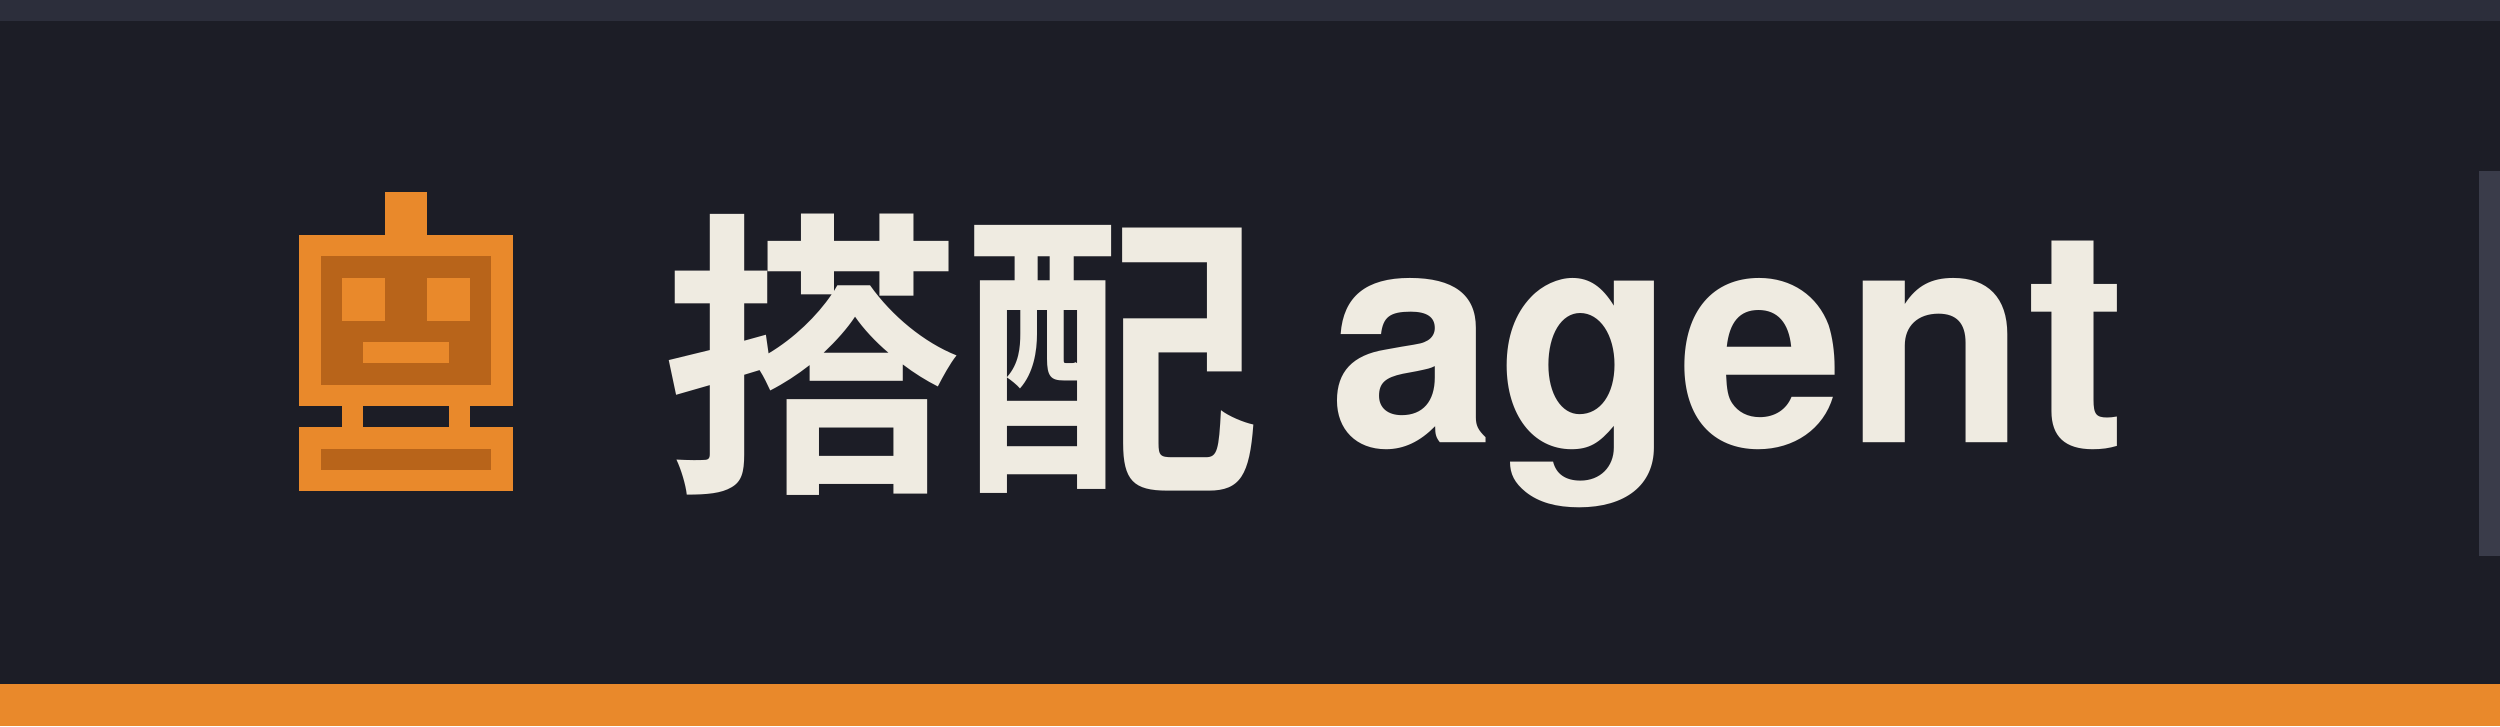
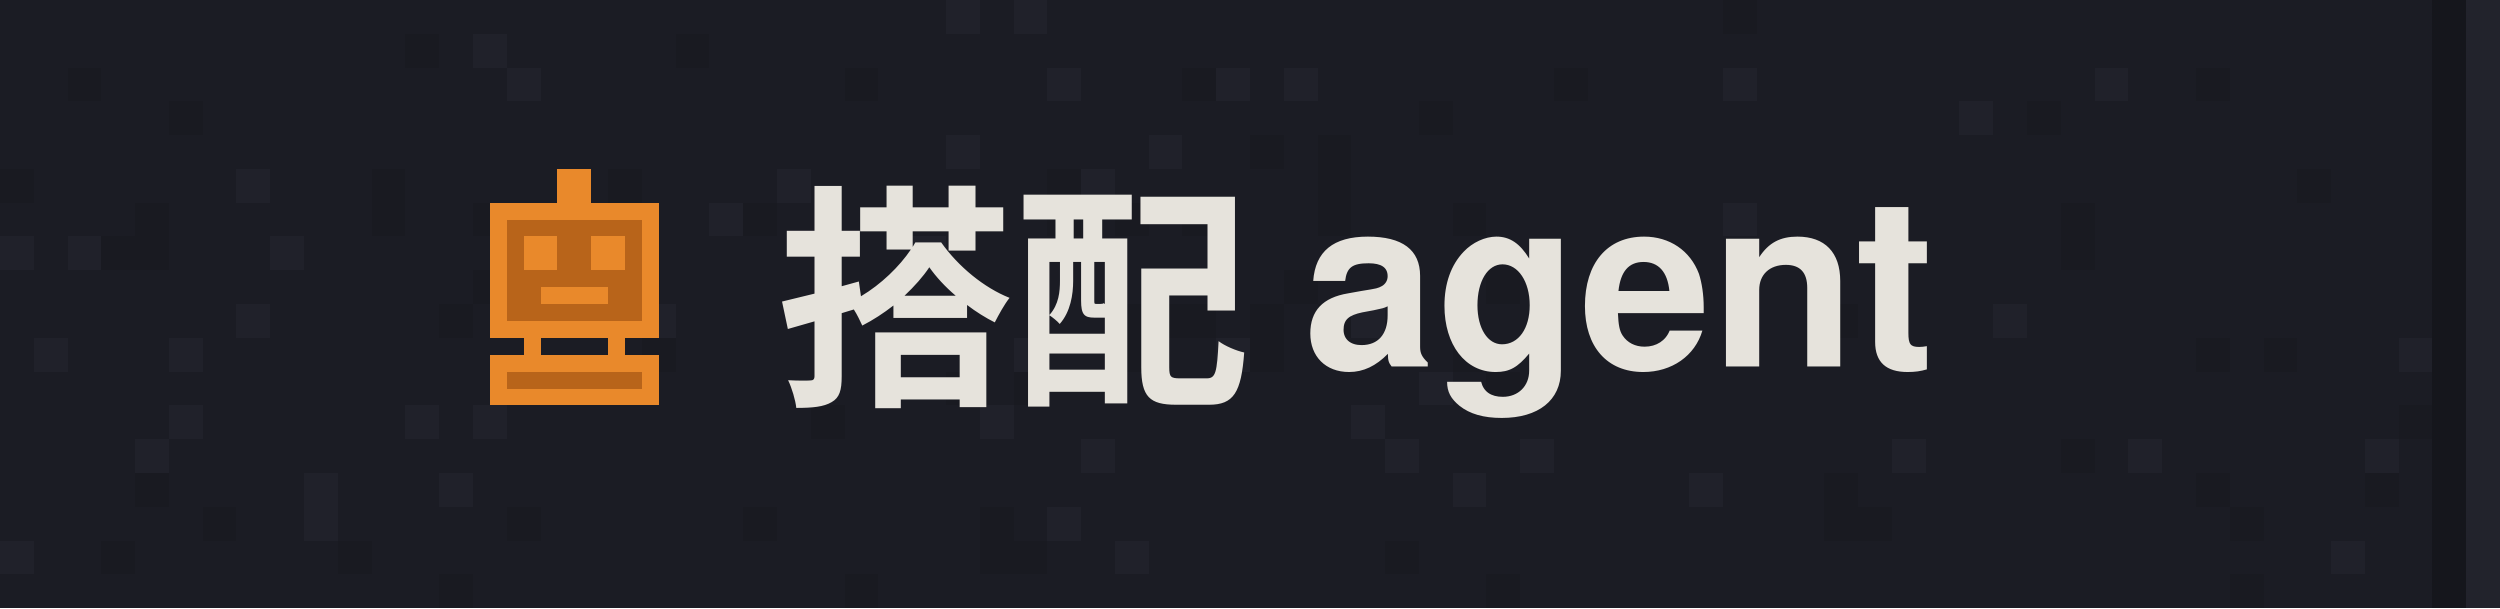
- <svg xmlns="http://www.w3.org/2000/svg" width="117" height="34" viewBox="0 0 117 34" shape-rendering="crispEdges">
-   <rect width="117" height="34" fill="#1C1D26" />
-   <rect width="117" height="1" fill="#2C2E3B" />
-   <rect y="32" width="117" height="2" fill="#E9892B" />
-   <rect x="116" y="8" width="1" height="18" fill="#3A3C4A" />
-   <rect x="18" y="9" width="2" height="1" fill="#E9892B" />
-   <rect x="18" y="10" width="2" height="1" fill="#E9892B" />
-   <rect x="14" y="11" width="10" height="1" fill="#E9892B" />
-   <rect x="14" y="12" width="1" height="1" fill="#E9892B" />
-   <rect x="15" y="12" width="8" height="1" fill="#B8641A" />
-   <rect x="23" y="12" width="1" height="1" fill="#E9892B" />
-   <rect x="14" y="13" width="1" height="1" fill="#E9892B" />
-   <rect x="15" y="13" width="1" height="1" fill="#B8641A" />
-   <rect x="16" y="13" width="2" height="1" fill="#E9892B" />
-   <rect x="18" y="13" width="2" height="1" fill="#B8641A" />
-   <rect x="20" y="13" width="2" height="1" fill="#E9892B" />
-   <rect x="22" y="13" width="1" height="1" fill="#B8641A" />
-   <rect x="23" y="13" width="1" height="1" fill="#E9892B" />
-   <rect x="14" y="14" width="1" height="1" fill="#E9892B" />
-   <rect x="15" y="14" width="1" height="1" fill="#B8641A" />
-   <rect x="16" y="14" width="2" height="1" fill="#E9892B" />
-   <rect x="18" y="14" width="2" height="1" fill="#B8641A" />
-   <rect x="20" y="14" width="2" height="1" fill="#E9892B" />
-   <rect x="22" y="14" width="1" height="1" fill="#B8641A" />
-   <rect x="23" y="14" width="1" height="1" fill="#E9892B" />
-   <rect x="14" y="15" width="1" height="1" fill="#E9892B" />
-   <rect x="15" y="15" width="8" height="1" fill="#B8641A" />
-   <rect x="23" y="15" width="1" height="1" fill="#E9892B" />
-   <rect x="14" y="16" width="1" height="1" fill="#E9892B" />
-   <rect x="15" y="16" width="2" height="1" fill="#B8641A" />
-   <rect x="17" y="16" width="4" height="1" fill="#E9892B" />
-   <rect x="21" y="16" width="2" height="1" fill="#B8641A" />
-   <rect x="23" y="16" width="1" height="1" fill="#E9892B" />
-   <rect x="14" y="17" width="1" height="1" fill="#E9892B" />
-   <rect x="15" y="17" width="8" height="1" fill="#B8641A" />
-   <rect x="23" y="17" width="1" height="1" fill="#E9892B" />
-   <rect x="14" y="18" width="10" height="1" fill="#E9892B" />
-   <rect x="16" y="19" width="1" height="1" fill="#E9892B" />
-   <rect x="21" y="19" width="1" height="1" fill="#E9892B" />
-   <rect x="14" y="20" width="10" height="1" fill="#E9892B" />
-   <rect x="14" y="21" width="1" height="1" fill="#E9892B" />
-   <rect x="15" y="21" width="8" height="1" fill="#B8641A" />
-   <rect x="23" y="21" width="1" height="1" fill="#E9892B" />
-   <rect x="14" y="22" width="10" height="1" fill="#E9892B" />
-   <text x="31" y="21.9" font-family="-apple-system, 'Segoe UI', 'Helvetica Neue', Helvetica, Arial, 'PingFang TC', 'Microsoft JhengHei', 'Noto Sans TC', sans-serif" font-size="14" font-weight="600" fill="#EFEBE1">搭配 agent</text>
+ <svg xmlns="http://www.w3.org/2000/svg" width="148" height="36" viewBox="0 0 148 36" shape-rendering="crispEdges">
+   <rect width="148" height="36" fill="#1B1C24" />
+   <rect x="56" y="0" width="2" height="2" fill="#20212A" />
+   <rect x="60" y="0" width="2" height="2" fill="#20212A" />
+   <rect x="102" y="0" width="2" height="2" fill="#191A21" />
+   <rect x="144" y="0" width="2" height="2" fill="#191A21" />
+   <rect x="24" y="2" width="2" height="2" fill="#191A21" />
+   <rect x="28" y="2" width="2" height="2" fill="#20212A" />
+   <rect x="40" y="2" width="2" height="2" fill="#191A21" />
+   <rect x="4" y="4" width="2" height="2" fill="#191A21" />
+   <rect x="30" y="4" width="2" height="2" fill="#20212A" />
+   <rect x="50" y="4" width="2" height="2" fill="#191A21" />
+   <rect x="62" y="4" width="2" height="2" fill="#20212A" />
+   <rect x="70" y="4" width="2" height="2" fill="#191A21" />
+   <rect x="72" y="4" width="2" height="2" fill="#20212A" />
+   <rect x="76" y="4" width="2" height="2" fill="#20212A" />
+   <rect x="92" y="4" width="2" height="2" fill="#191A21" />
+   <rect x="102" y="4" width="2" height="2" fill="#20212A" />
+   <rect x="124" y="4" width="2" height="2" fill="#20212A" />
+   <rect x="130" y="4" width="2" height="2" fill="#191A21" />
+   <rect x="10" y="6" width="2" height="2" fill="#191A21" />
+   <rect x="84" y="6" width="2" height="2" fill="#191A21" />
+   <rect x="116" y="6" width="2" height="2" fill="#20212A" />
+   <rect x="120" y="6" width="2" height="2" fill="#191A21" />
+   <rect x="56" y="8" width="2" height="2" fill="#20212A" />
+   <rect x="68" y="8" width="2" height="2" fill="#20212A" />
+   <rect x="74" y="8" width="2" height="2" fill="#191A21" />
+   <rect x="78" y="8" width="2" height="2" fill="#191A21" />
+   <rect x="0" y="10" width="2" height="2" fill="#191A21" />
+   <rect x="14" y="10" width="2" height="2" fill="#20212A" />
+   <rect x="22" y="10" width="2" height="2" fill="#191A21" />
+   <rect x="36" y="10" width="2" height="2" fill="#191A21" />
+   <rect x="46" y="10" width="2" height="2" fill="#20212A" />
+   <rect x="62" y="10" width="2" height="2" fill="#191A21" />
+   <rect x="64" y="10" width="2" height="2" fill="#20212A" />
+   <rect x="78" y="10" width="2" height="2" fill="#191A21" />
+   <rect x="136" y="10" width="2" height="2" fill="#191A21" />
+   <rect x="8" y="12" width="2" height="2" fill="#191A21" />
+   <rect x="22" y="12" width="2" height="2" fill="#191A21" />
+   <rect x="28" y="12" width="2" height="2" fill="#191A21" />
+   <rect x="42" y="12" width="2" height="2" fill="#20212A" />
+   <rect x="44" y="12" width="2" height="2" fill="#191A21" />
+   <rect x="62" y="12" width="2" height="2" fill="#191A21" />
+   <rect x="66" y="12" width="2" height="2" fill="#191A21" />
+   <rect x="70" y="12" width="2" height="2" fill="#191A21" />
+   <rect x="78" y="12" width="2" height="2" fill="#191A21" />
+   <rect x="86" y="12" width="2" height="2" fill="#191A21" />
+   <rect x="102" y="12" width="2" height="2" fill="#20212A" />
+   <rect x="122" y="12" width="2" height="2" fill="#191A21" />
+   <rect x="144" y="12" width="2" height="2" fill="#191A21" />
+   <rect x="0" y="14" width="2" height="2" fill="#20212A" />
+   <rect x="4" y="14" width="2" height="2" fill="#20212A" />
+   <rect x="6" y="14" width="2" height="2" fill="#191A21" />
+   <rect x="8" y="14" width="2" height="2" fill="#191A21" />
+   <rect x="16" y="14" width="2" height="2" fill="#20212A" />
+   <rect x="54" y="14" width="2" height="2" fill="#20212A" />
+   <rect x="122" y="14" width="2" height="2" fill="#191A21" />
+   <rect x="28" y="16" width="2" height="2" fill="#191A21" />
+   <rect x="76" y="16" width="2" height="2" fill="#191A21" />
+   <rect x="88" y="16" width="2" height="2" fill="#191A21" />
+   <rect x="14" y="18" width="2" height="2" fill="#20212A" />
+   <rect x="26" y="18" width="2" height="2" fill="#191A21" />
+   <rect x="30" y="18" width="2" height="2" fill="#191A21" />
+   <rect x="38" y="18" width="2" height="2" fill="#20212A" />
+   <rect x="66" y="18" width="2" height="2" fill="#191A21" />
+   <rect x="68" y="18" width="2" height="2" fill="#191A21" />
+   <rect x="70" y="18" width="2" height="2" fill="#191A21" />
+   <rect x="74" y="18" width="2" height="2" fill="#191A21" />
+   <rect x="78" y="18" width="2" height="2" fill="#191A21" />
+   <rect x="80" y="18" width="2" height="2" fill="#20212A" />
+   <rect x="108" y="18" width="2" height="2" fill="#191A21" />
+   <rect x="118" y="18" width="2" height="2" fill="#20212A" />
+   <rect x="2" y="20" width="2" height="2" fill="#20212A" />
+   <rect x="10" y="20" width="2" height="2" fill="#20212A" />
+   <rect x="38" y="20" width="2" height="2" fill="#191A21" />
+   <rect x="60" y="20" width="2" height="2" fill="#20212A" />
+   <rect x="66" y="20" width="2" height="2" fill="#191A21" />
+   <rect x="72" y="20" width="2" height="2" fill="#20212A" />
+   <rect x="74" y="20" width="2" height="2" fill="#191A21" />
+   <rect x="86" y="20" width="2" height="2" fill="#191A21" />
+   <rect x="130" y="20" width="2" height="2" fill="#191A21" />
+   <rect x="134" y="20" width="2" height="2" fill="#191A21" />
+   <rect x="142" y="20" width="2" height="2" fill="#20212A" />
+   <rect x="146" y="20" width="2" height="2" fill="#191A21" />
+   <rect x="32" y="22" width="2" height="2" fill="#20212A" />
+   <rect x="56" y="22" width="2" height="2" fill="#191A21" />
+   <rect x="60" y="22" width="2" height="2" fill="#191A21" />
+   <rect x="84" y="22" width="2" height="2" fill="#20212A" />
+   <rect x="88" y="22" width="2" height="2" fill="#191A21" />
+   <rect x="10" y="24" width="2" height="2" fill="#20212A" />
+   <rect x="24" y="24" width="2" height="2" fill="#20212A" />
+   <rect x="28" y="24" width="2" height="2" fill="#20212A" />
+   <rect x="48" y="24" width="2" height="2" fill="#191A21" />
+   <rect x="58" y="24" width="2" height="2" fill="#20212A" />
+   <rect x="80" y="24" width="2" height="2" fill="#20212A" />
+   <rect x="142" y="24" width="2" height="2" fill="#191A21" />
+   <rect x="144" y="24" width="2" height="2" fill="#191A21" />
+   <rect x="8" y="26" width="2" height="2" fill="#20212A" />
+   <rect x="64" y="26" width="2" height="2" fill="#20212A" />
+   <rect x="82" y="26" width="2" height="2" fill="#20212A" />
+   <rect x="90" y="26" width="2" height="2" fill="#20212A" />
+   <rect x="112" y="26" width="2" height="2" fill="#20212A" />
+   <rect x="122" y="26" width="2" height="2" fill="#191A21" />
+   <rect x="126" y="26" width="2" height="2" fill="#20212A" />
+   <rect x="140" y="26" width="2" height="2" fill="#20212A" />
+   <rect x="8" y="28" width="2" height="2" fill="#191A21" />
+   <rect x="18" y="28" width="2" height="2" fill="#20212A" />
+   <rect x="26" y="28" width="2" height="2" fill="#20212A" />
+   <rect x="86" y="28" width="2" height="2" fill="#20212A" />
+   <rect x="100" y="28" width="2" height="2" fill="#20212A" />
+   <rect x="108" y="28" width="2" height="2" fill="#191A21" />
+   <rect x="130" y="28" width="2" height="2" fill="#191A21" />
+   <rect x="140" y="28" width="2" height="2" fill="#191A21" />
+   <rect x="146" y="28" width="2" height="2" fill="#191A21" />
+   <rect x="12" y="30" width="2" height="2" fill="#191A21" />
+   <rect x="18" y="30" width="2" height="2" fill="#20212A" />
+   <rect x="30" y="30" width="2" height="2" fill="#191A21" />
+   <rect x="44" y="30" width="2" height="2" fill="#191A21" />
+   <rect x="58" y="30" width="2" height="2" fill="#191A21" />
+   <rect x="62" y="30" width="2" height="2" fill="#20212A" />
+   <rect x="108" y="30" width="2" height="2" fill="#191A21" />
+   <rect x="110" y="30" width="2" height="2" fill="#191A21" />
+   <rect x="132" y="30" width="2" height="2" fill="#191A21" />
+   <rect x="0" y="32" width="2" height="2" fill="#20212A" />
+   <rect x="6" y="32" width="2" height="2" fill="#191A21" />
+   <rect x="20" y="32" width="2" height="2" fill="#191A21" />
+   <rect x="58" y="32" width="2" height="2" fill="#191A21" />
+   <rect x="60" y="32" width="2" height="2" fill="#191A21" />
+   <rect x="66" y="32" width="2" height="2" fill="#20212A" />
+   <rect x="82" y="32" width="2" height="2" fill="#191A21" />
+   <rect x="138" y="32" width="2" height="2" fill="#20212A" />
+   <rect x="26" y="34" width="2" height="2" fill="#191A21" />
+   <rect x="50" y="34" width="2" height="2" fill="#191A21" />
+   <rect x="88" y="34" width="2" height="2" fill="#191A21" />
+   <rect x="132" y="34" width="2" height="2" fill="#191A21" />
+   <rect x="144" width="2" height="36" fill="#15161C" />
+   <rect x="146" width="2" height="36" fill="#22232C" />
+   <rect x="33" y="10" width="2" height="1" fill="#E9892B" />
+   <rect x="33" y="11" width="2" height="1" fill="#E9892B" />
+   <rect x="29" y="12" width="10" height="1" fill="#E9892B" />
+   <rect x="29" y="13" width="1" height="1" fill="#E9892B" />
+   <rect x="30" y="13" width="8" height="1" fill="#B8641A" />
+   <rect x="38" y="13" width="1" height="1" fill="#E9892B" />
+   <rect x="29" y="14" width="1" height="1" fill="#E9892B" />
+   <rect x="30" y="14" width="1" height="1" fill="#B8641A" />
+   <rect x="31" y="14" width="2" height="1" fill="#E9892B" />
+   <rect x="33" y="14" width="2" height="1" fill="#B8641A" />
+   <rect x="35" y="14" width="2" height="1" fill="#E9892B" />
+   <rect x="37" y="14" width="1" height="1" fill="#B8641A" />
+   <rect x="38" y="14" width="1" height="1" fill="#E9892B" />
+   <rect x="29" y="15" width="1" height="1" fill="#E9892B" />
+   <rect x="30" y="15" width="1" height="1" fill="#B8641A" />
+   <rect x="31" y="15" width="2" height="1" fill="#E9892B" />
+   <rect x="33" y="15" width="2" height="1" fill="#B8641A" />
+   <rect x="35" y="15" width="2" height="1" fill="#E9892B" />
+   <rect x="37" y="15" width="1" height="1" fill="#B8641A" />
+   <rect x="38" y="15" width="1" height="1" fill="#E9892B" />
+   <rect x="29" y="16" width="1" height="1" fill="#E9892B" />
+   <rect x="30" y="16" width="8" height="1" fill="#B8641A" />
+   <rect x="38" y="16" width="1" height="1" fill="#E9892B" />
+   <rect x="29" y="17" width="1" height="1" fill="#E9892B" />
+   <rect x="30" y="17" width="2" height="1" fill="#B8641A" />
+   <rect x="32" y="17" width="4" height="1" fill="#E9892B" />
+   <rect x="36" y="17" width="2" height="1" fill="#B8641A" />
+   <rect x="38" y="17" width="1" height="1" fill="#E9892B" />
+   <rect x="29" y="18" width="1" height="1" fill="#E9892B" />
+   <rect x="30" y="18" width="8" height="1" fill="#B8641A" />
+   <rect x="38" y="18" width="1" height="1" fill="#E9892B" />
+   <rect x="29" y="19" width="10" height="1" fill="#E9892B" />
+   <rect x="31" y="20" width="1" height="1" fill="#E9892B" />
+   <rect x="36" y="20" width="1" height="1" fill="#E9892B" />
+   <rect x="29" y="21" width="10" height="1" fill="#E9892B" />
+   <rect x="29" y="22" width="1" height="1" fill="#E9892B" />
+   <rect x="30" y="22" width="8" height="1" fill="#B8641A" />
+   <rect x="38" y="22" width="1" height="1" fill="#E9892B" />
+   <rect x="29" y="23" width="10" height="1" fill="#E9892B" />
+   <text x="46" y="22.9" font-family="-apple-system, 'Segoe UI', 'Helvetica Neue', Helvetica, Arial, 'PingFang TC', 'Microsoft JhengHei', 'Noto Sans TC', sans-serif" font-size="14" font-weight="600" fill="#E6E3DC">搭配 agent</text>
</svg>
